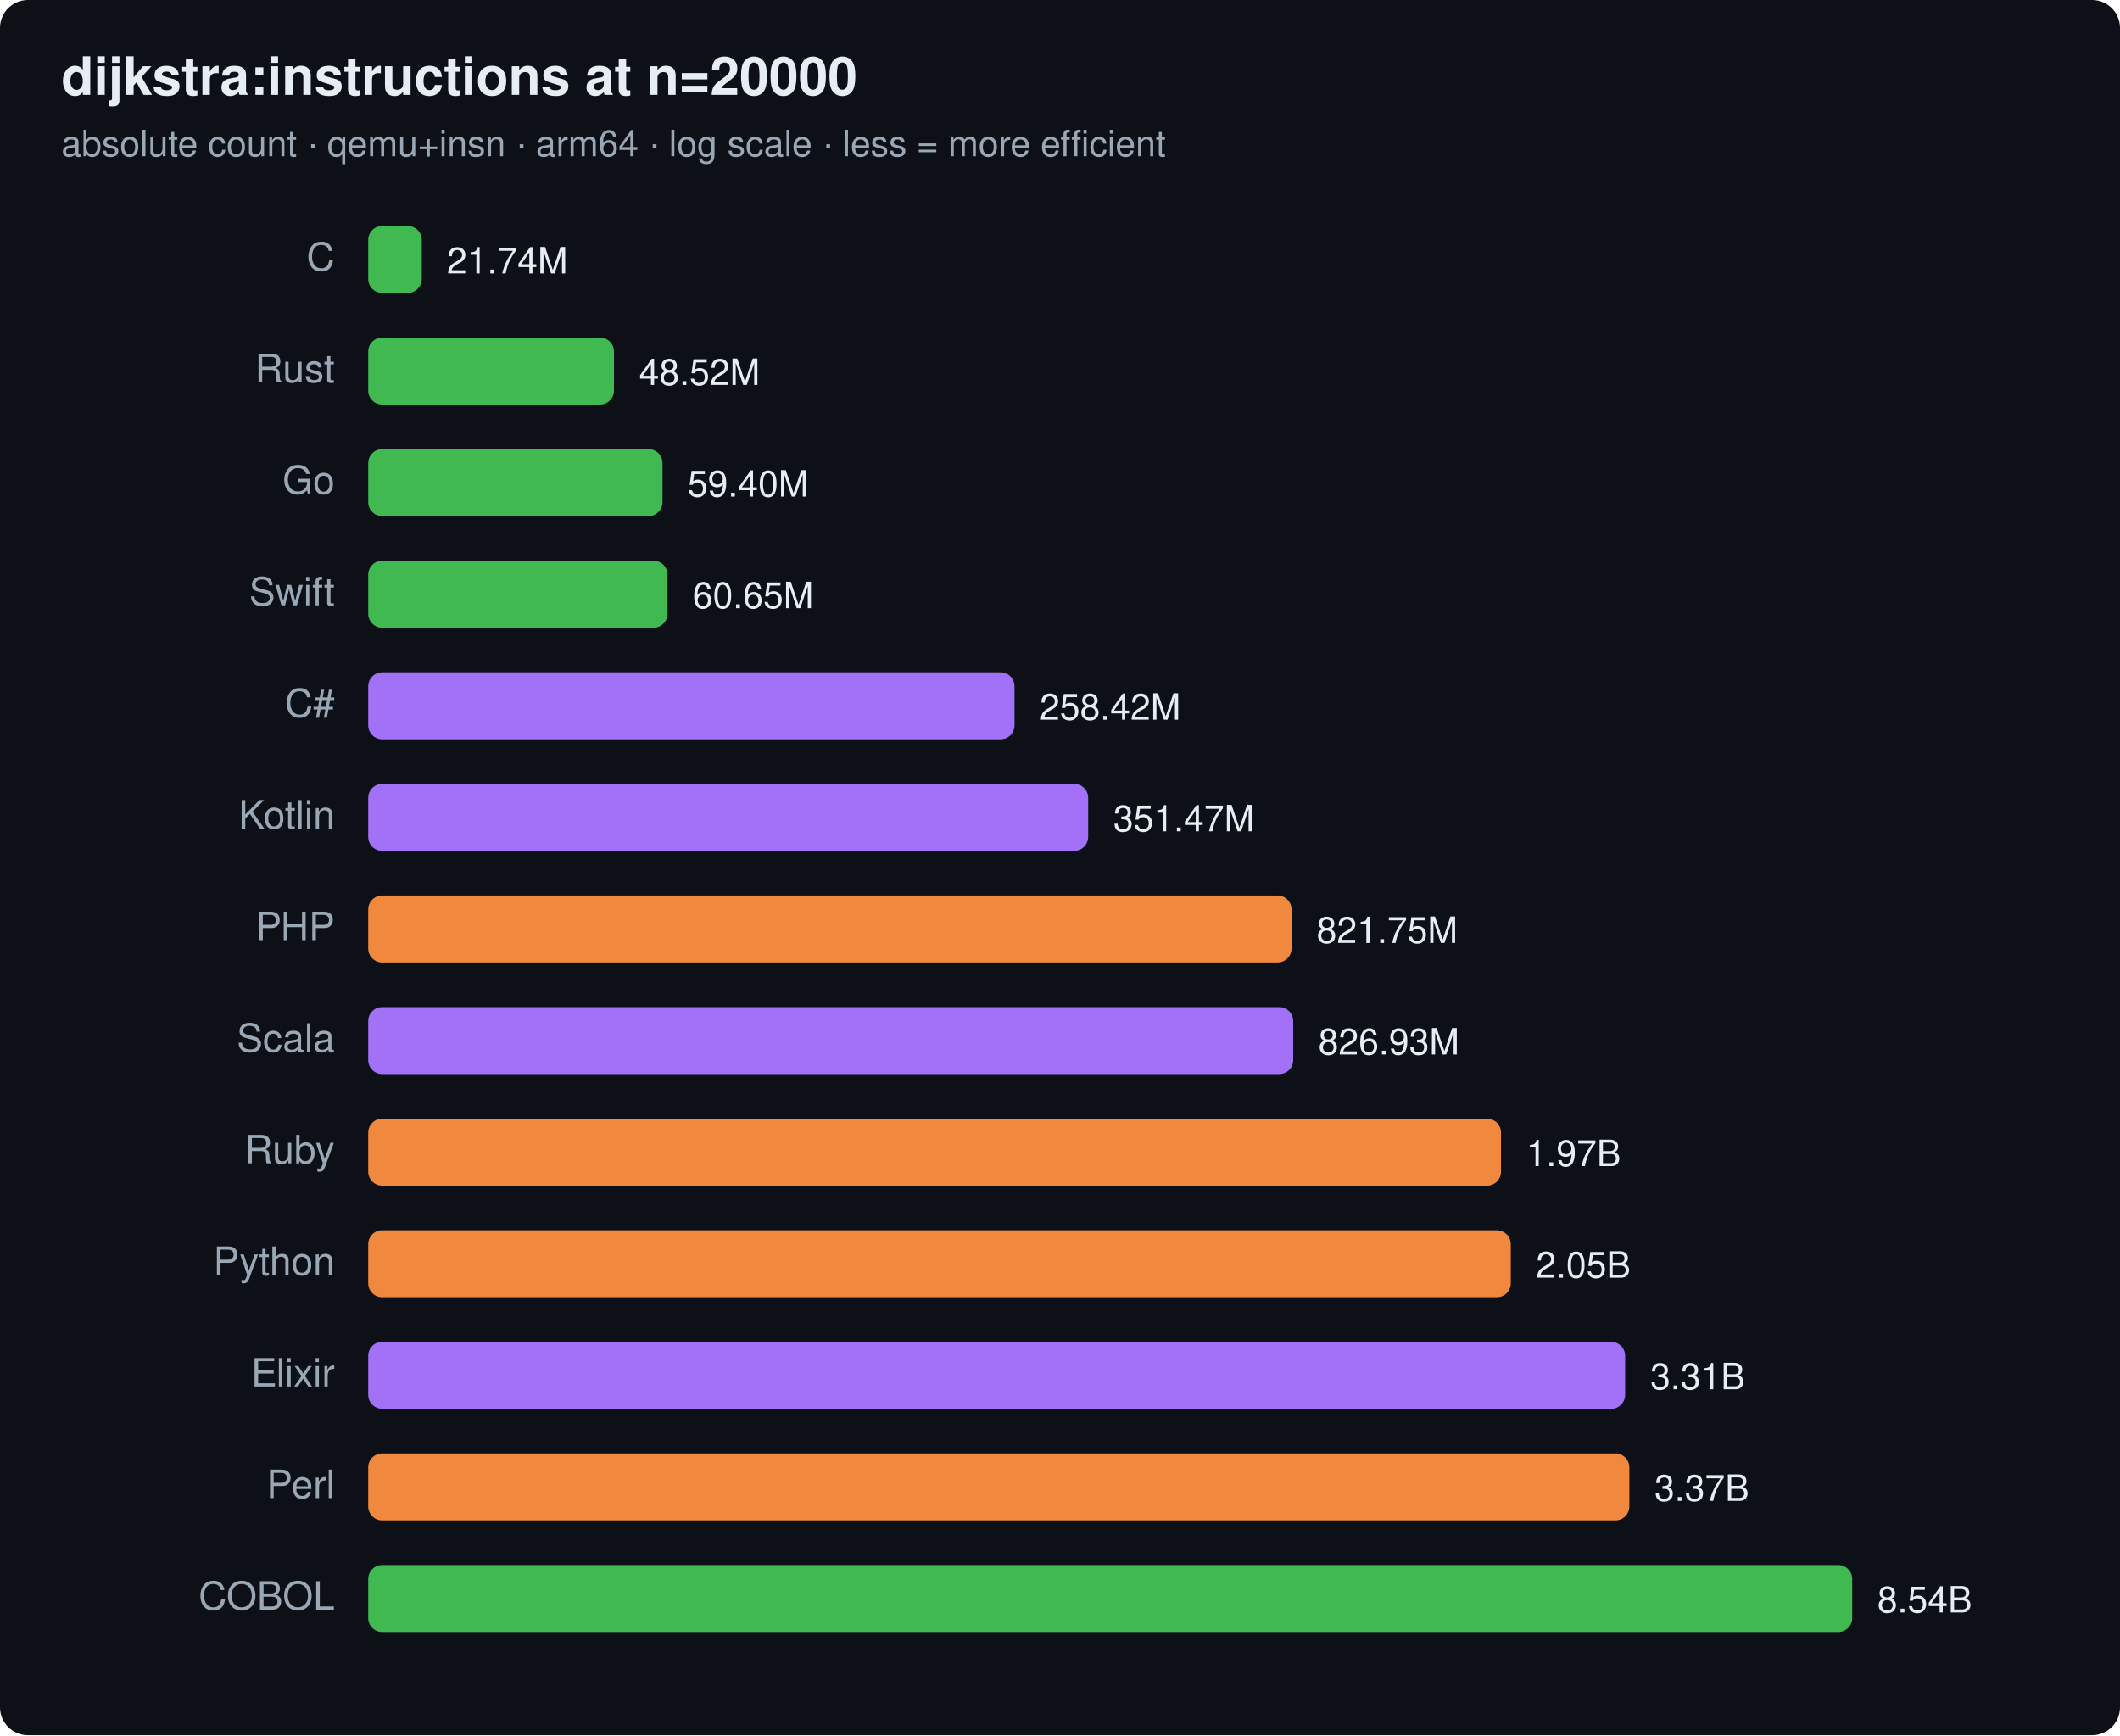
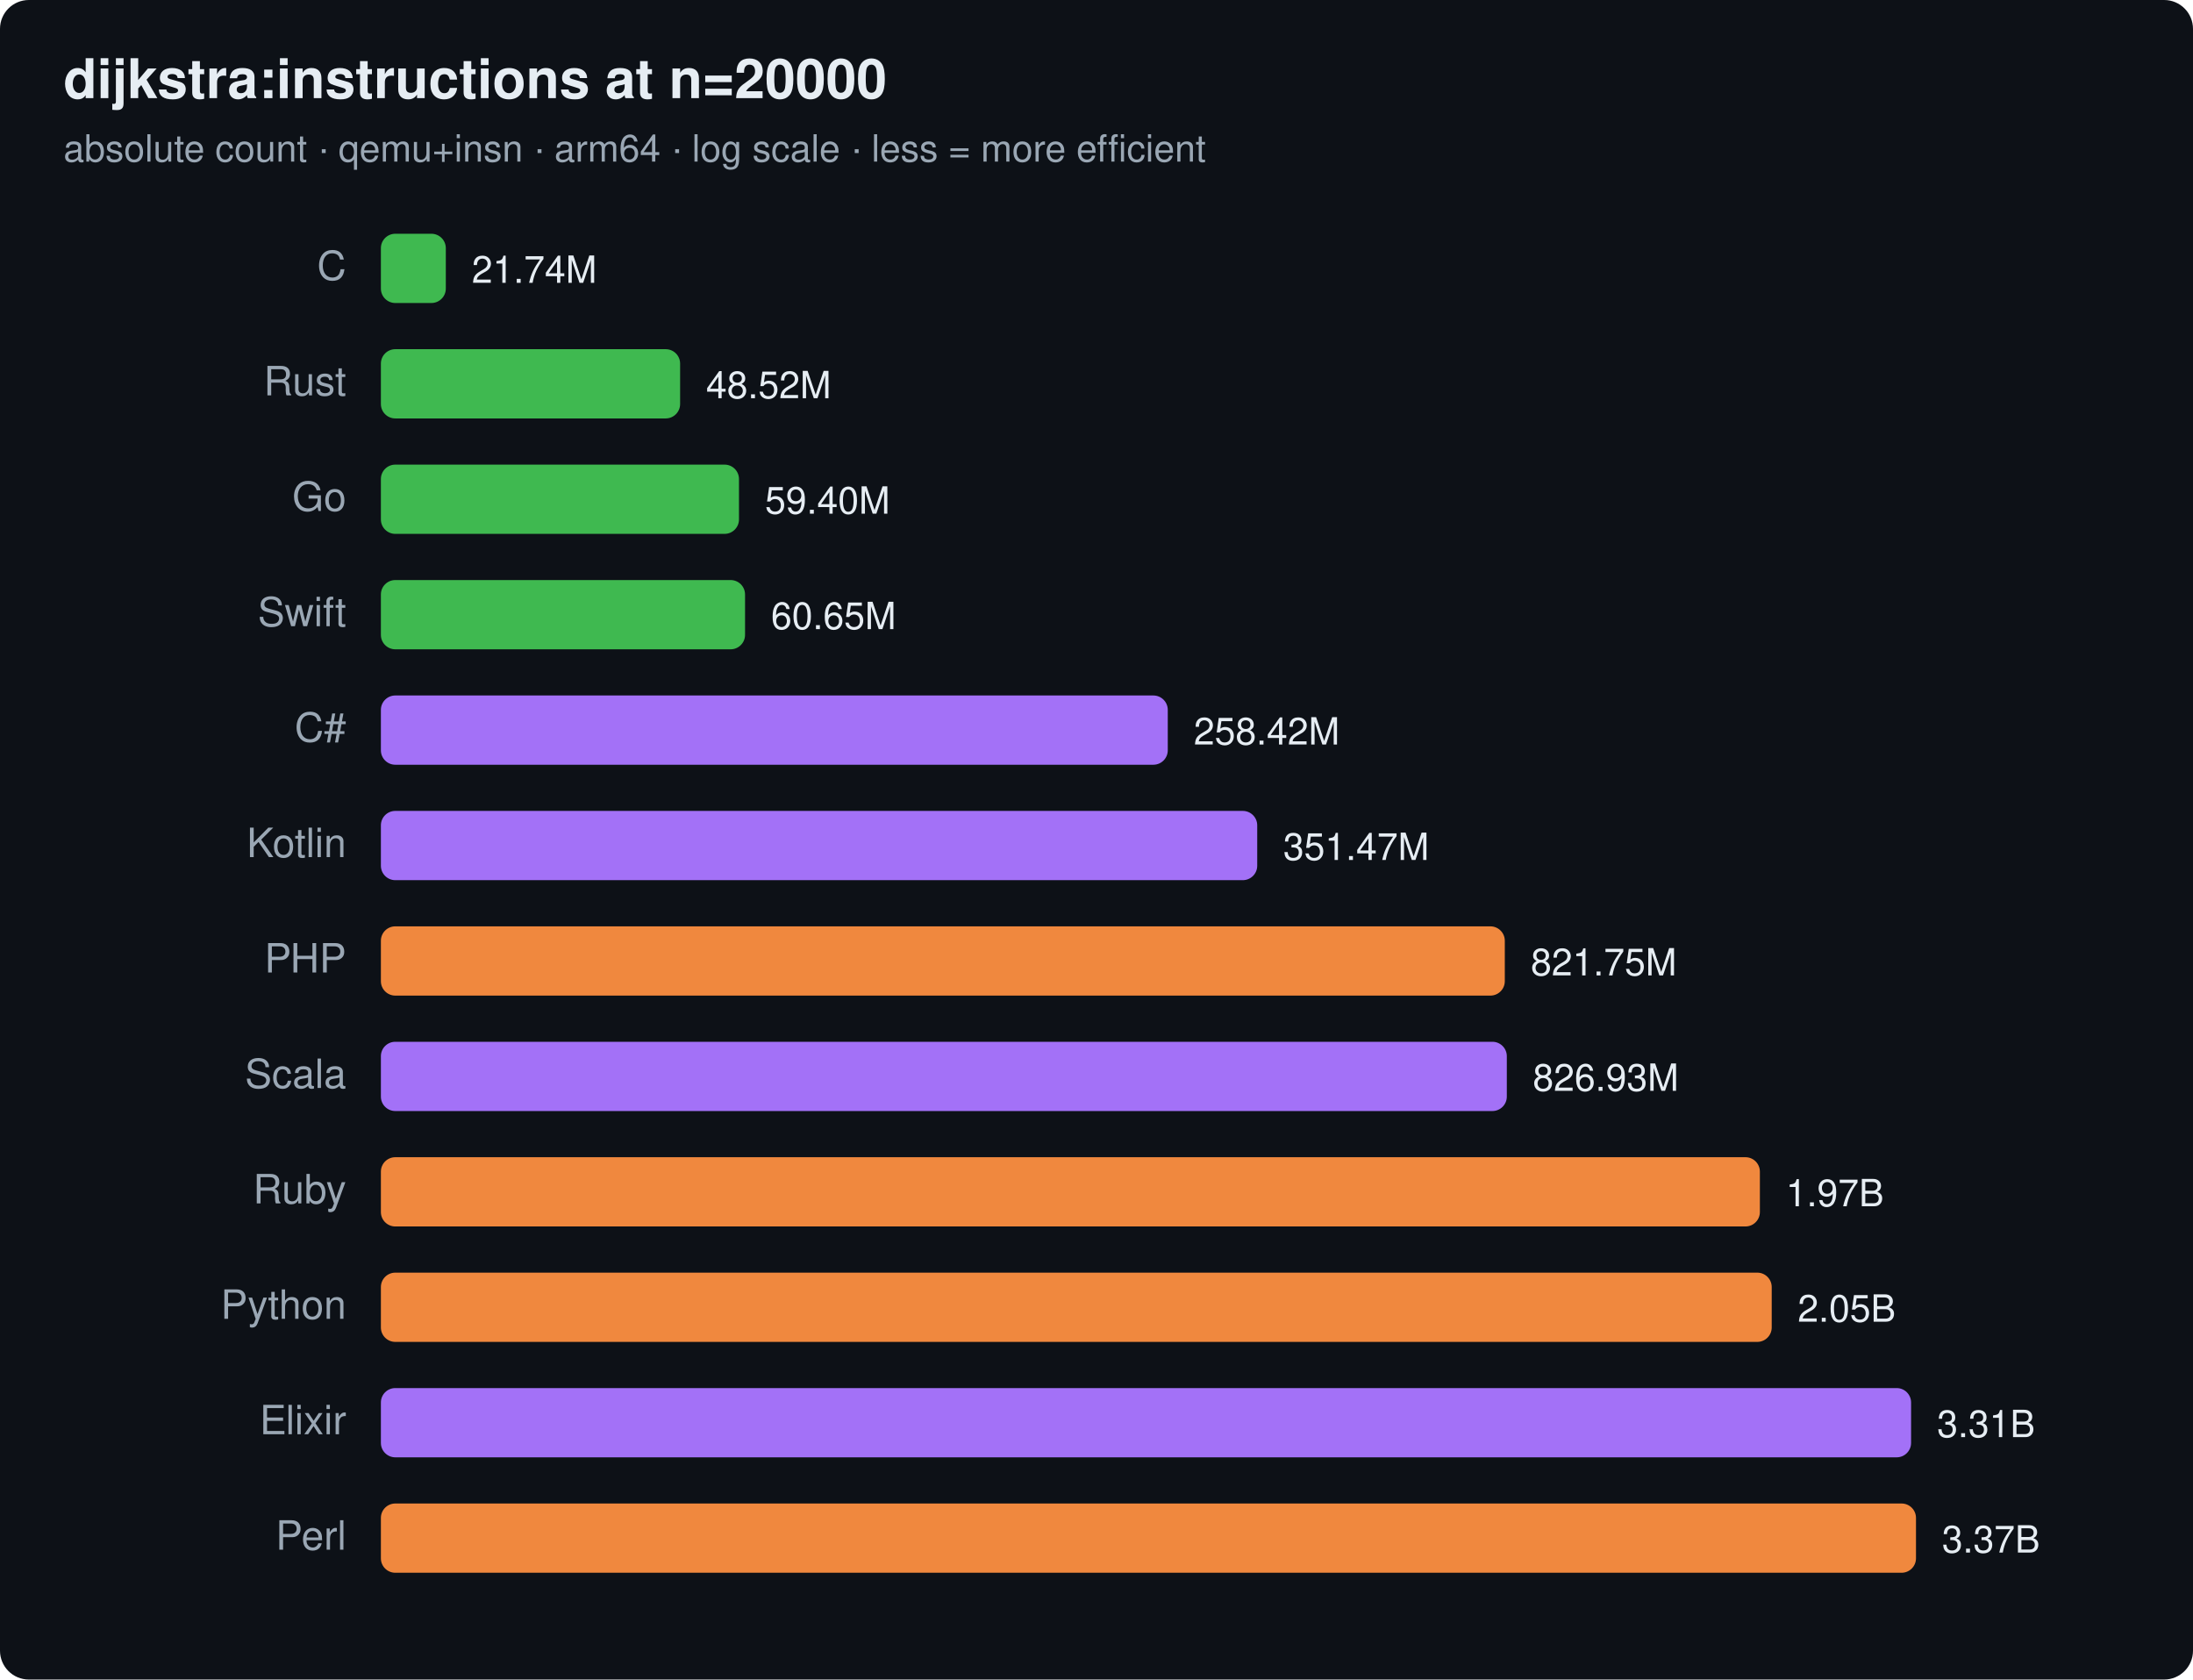
- <svg xmlns="http://www.w3.org/2000/svg" width="760" height="622" viewBox="0 0 760 622" font-family="ui-sans-serif,system-ui,Segoe UI,Helvetica,Arial">
-   <rect width="760" height="622" rx="10" fill="#0d1117" />
+ <svg xmlns="http://www.w3.org/2000/svg" width="760" height="582" viewBox="0 0 760 582" font-family="ui-sans-serif,system-ui,Segoe UI,Helvetica,Arial">
+   <rect width="760" height="582" rx="10" fill="#0d1117" />
  <text x="22" y="34" font-size="19" font-weight="700" fill="#e6edf3">dijkstra:instructions at n=20000</text>
  <text x="22" y="56" font-size="13" fill="#9aa7b4">absolute count · qemu+insn · arm64 · log scale · less = more efficient</text>
  <text x="120" y="97" text-anchor="end" font-size="14" fill="#9aa7b4">C</text>
-   <rect x="132" y="81" width="19.2" height="24" rx="5" fill="#3fb950" />
-   <text x="160.2" y="98" font-size="13" fill="#e6edf3">21.74M</text>
+   <rect x="132" y="81" width="22.5" height="24" rx="5" fill="#3fb950" />
+   <text x="163.5" y="98" font-size="13" fill="#e6edf3">21.74M</text>
  <text x="120" y="137" text-anchor="end" font-size="14" fill="#9aa7b4">Rust</text>
-   <rect x="132" y="121" width="88.1" height="24" rx="5" fill="#3fb950" />
-   <text x="229.1" y="138" font-size="13" fill="#e6edf3">48.52M</text>
+   <rect x="132" y="121" width="103.7" height="24" rx="5" fill="#3fb950" />
+   <text x="244.7" y="138" font-size="13" fill="#e6edf3">48.52M</text>
  <text x="120" y="177" text-anchor="end" font-size="14" fill="#9aa7b4">Go</text>
-   <rect x="132" y="161" width="105.5" height="24" rx="5" fill="#3fb950" />
-   <text x="246.5" y="178" font-size="13" fill="#e6edf3">59.40M</text>
+   <rect x="132" y="161" width="124.1" height="24" rx="5" fill="#3fb950" />
+   <text x="265.1" y="178" font-size="13" fill="#e6edf3">59.40M</text>
  <text x="120" y="217" text-anchor="end" font-size="14" fill="#9aa7b4">Swift</text>
-   <rect x="132" y="201" width="107.3" height="24" rx="5" fill="#3fb950" />
-   <text x="248.3" y="218" font-size="13" fill="#e6edf3">60.65M</text>
+   <rect x="132" y="201" width="126.2" height="24" rx="5" fill="#3fb950" />
+   <text x="267.2" y="218" font-size="13" fill="#e6edf3">60.65M</text>
  <text x="120" y="257" text-anchor="end" font-size="14" fill="#9aa7b4">C#</text>
-   <rect x="132" y="241" width="231.7" height="24" rx="5" fill="#a371f7" />
-   <text x="372.7" y="258" font-size="13" fill="#e6edf3">258.42M</text>
+   <rect x="132" y="241" width="272.7" height="24" rx="5" fill="#a371f7" />
+   <text x="413.7" y="258" font-size="13" fill="#e6edf3">258.42M</text>
  <text x="120" y="297" text-anchor="end" font-size="14" fill="#9aa7b4">Kotlin</text>
-   <rect x="132" y="281" width="258.1" height="24" rx="5" fill="#a371f7" />
-   <text x="399.1" y="298" font-size="13" fill="#e6edf3">351.47M</text>
+   <rect x="132" y="281" width="303.7" height="24" rx="5" fill="#a371f7" />
+   <text x="444.7" y="298" font-size="13" fill="#e6edf3">351.47M</text>
  <text x="120" y="337" text-anchor="end" font-size="14" fill="#9aa7b4">PHP</text>
-   <rect x="132" y="321" width="331.0" height="24" rx="5" fill="#f0883e" />
-   <text x="472.0" y="338" font-size="13" fill="#e6edf3">821.75M</text>
+   <rect x="132" y="321" width="389.5" height="24" rx="5" fill="#f0883e" />
+   <text x="530.5" y="338" font-size="13" fill="#e6edf3">821.75M</text>
  <text x="120" y="377" text-anchor="end" font-size="14" fill="#9aa7b4">Scala</text>
-   <rect x="132" y="361" width="331.6" height="24" rx="5" fill="#a371f7" />
-   <text x="472.6" y="378" font-size="13" fill="#e6edf3">826.93M</text>
+   <rect x="132" y="361" width="390.2" height="24" rx="5" fill="#a371f7" />
+   <text x="531.2" y="378" font-size="13" fill="#e6edf3">826.93M</text>
  <text x="120" y="417" text-anchor="end" font-size="14" fill="#9aa7b4">Ruby</text>
-   <rect x="132" y="401" width="406.1" height="24" rx="5" fill="#f0883e" />
-   <text x="547.1" y="418" font-size="13" fill="#e6edf3">1.97B</text>
+   <rect x="132" y="401" width="477.9" height="24" rx="5" fill="#f0883e" />
+   <text x="618.9" y="418" font-size="13" fill="#e6edf3">1.97B</text>
  <text x="120" y="457" text-anchor="end" font-size="14" fill="#9aa7b4">Python</text>
-   <rect x="132" y="441" width="409.6" height="24" rx="5" fill="#f0883e" />
-   <text x="550.6" y="458" font-size="13" fill="#e6edf3">2.05B</text>
+   <rect x="132" y="441" width="482.0" height="24" rx="5" fill="#f0883e" />
+   <text x="623.0" y="458" font-size="13" fill="#e6edf3">2.05B</text>
  <text x="120" y="497" text-anchor="end" font-size="14" fill="#9aa7b4">Elixir</text>
-   <rect x="132" y="481" width="450.6" height="24" rx="5" fill="#a371f7" />
-   <text x="591.6" y="498" font-size="13" fill="#e6edf3">3.31B</text>
+   <rect x="132" y="481" width="530.3" height="24" rx="5" fill="#a371f7" />
+   <text x="671.3" y="498" font-size="13" fill="#e6edf3">3.31B</text>
  <text x="120" y="537" text-anchor="end" font-size="14" fill="#9aa7b4">Perl</text>
-   <rect x="132" y="521" width="452.1" height="24" rx="5" fill="#f0883e" />
-   <text x="593.1" y="538" font-size="13" fill="#e6edf3">3.37B</text>
-   <text x="120" y="577" text-anchor="end" font-size="14" fill="#9aa7b4">COBOL</text>
-   <rect x="132" y="561" width="532.0" height="24" rx="5" fill="#3fb950" />
-   <text x="673.0" y="578" font-size="13" fill="#e6edf3">8.54B</text>
+   <rect x="132" y="521" width="532.0" height="24" rx="5" fill="#f0883e" />
+   <text x="673.0" y="538" font-size="13" fill="#e6edf3">3.37B</text>
</svg>
